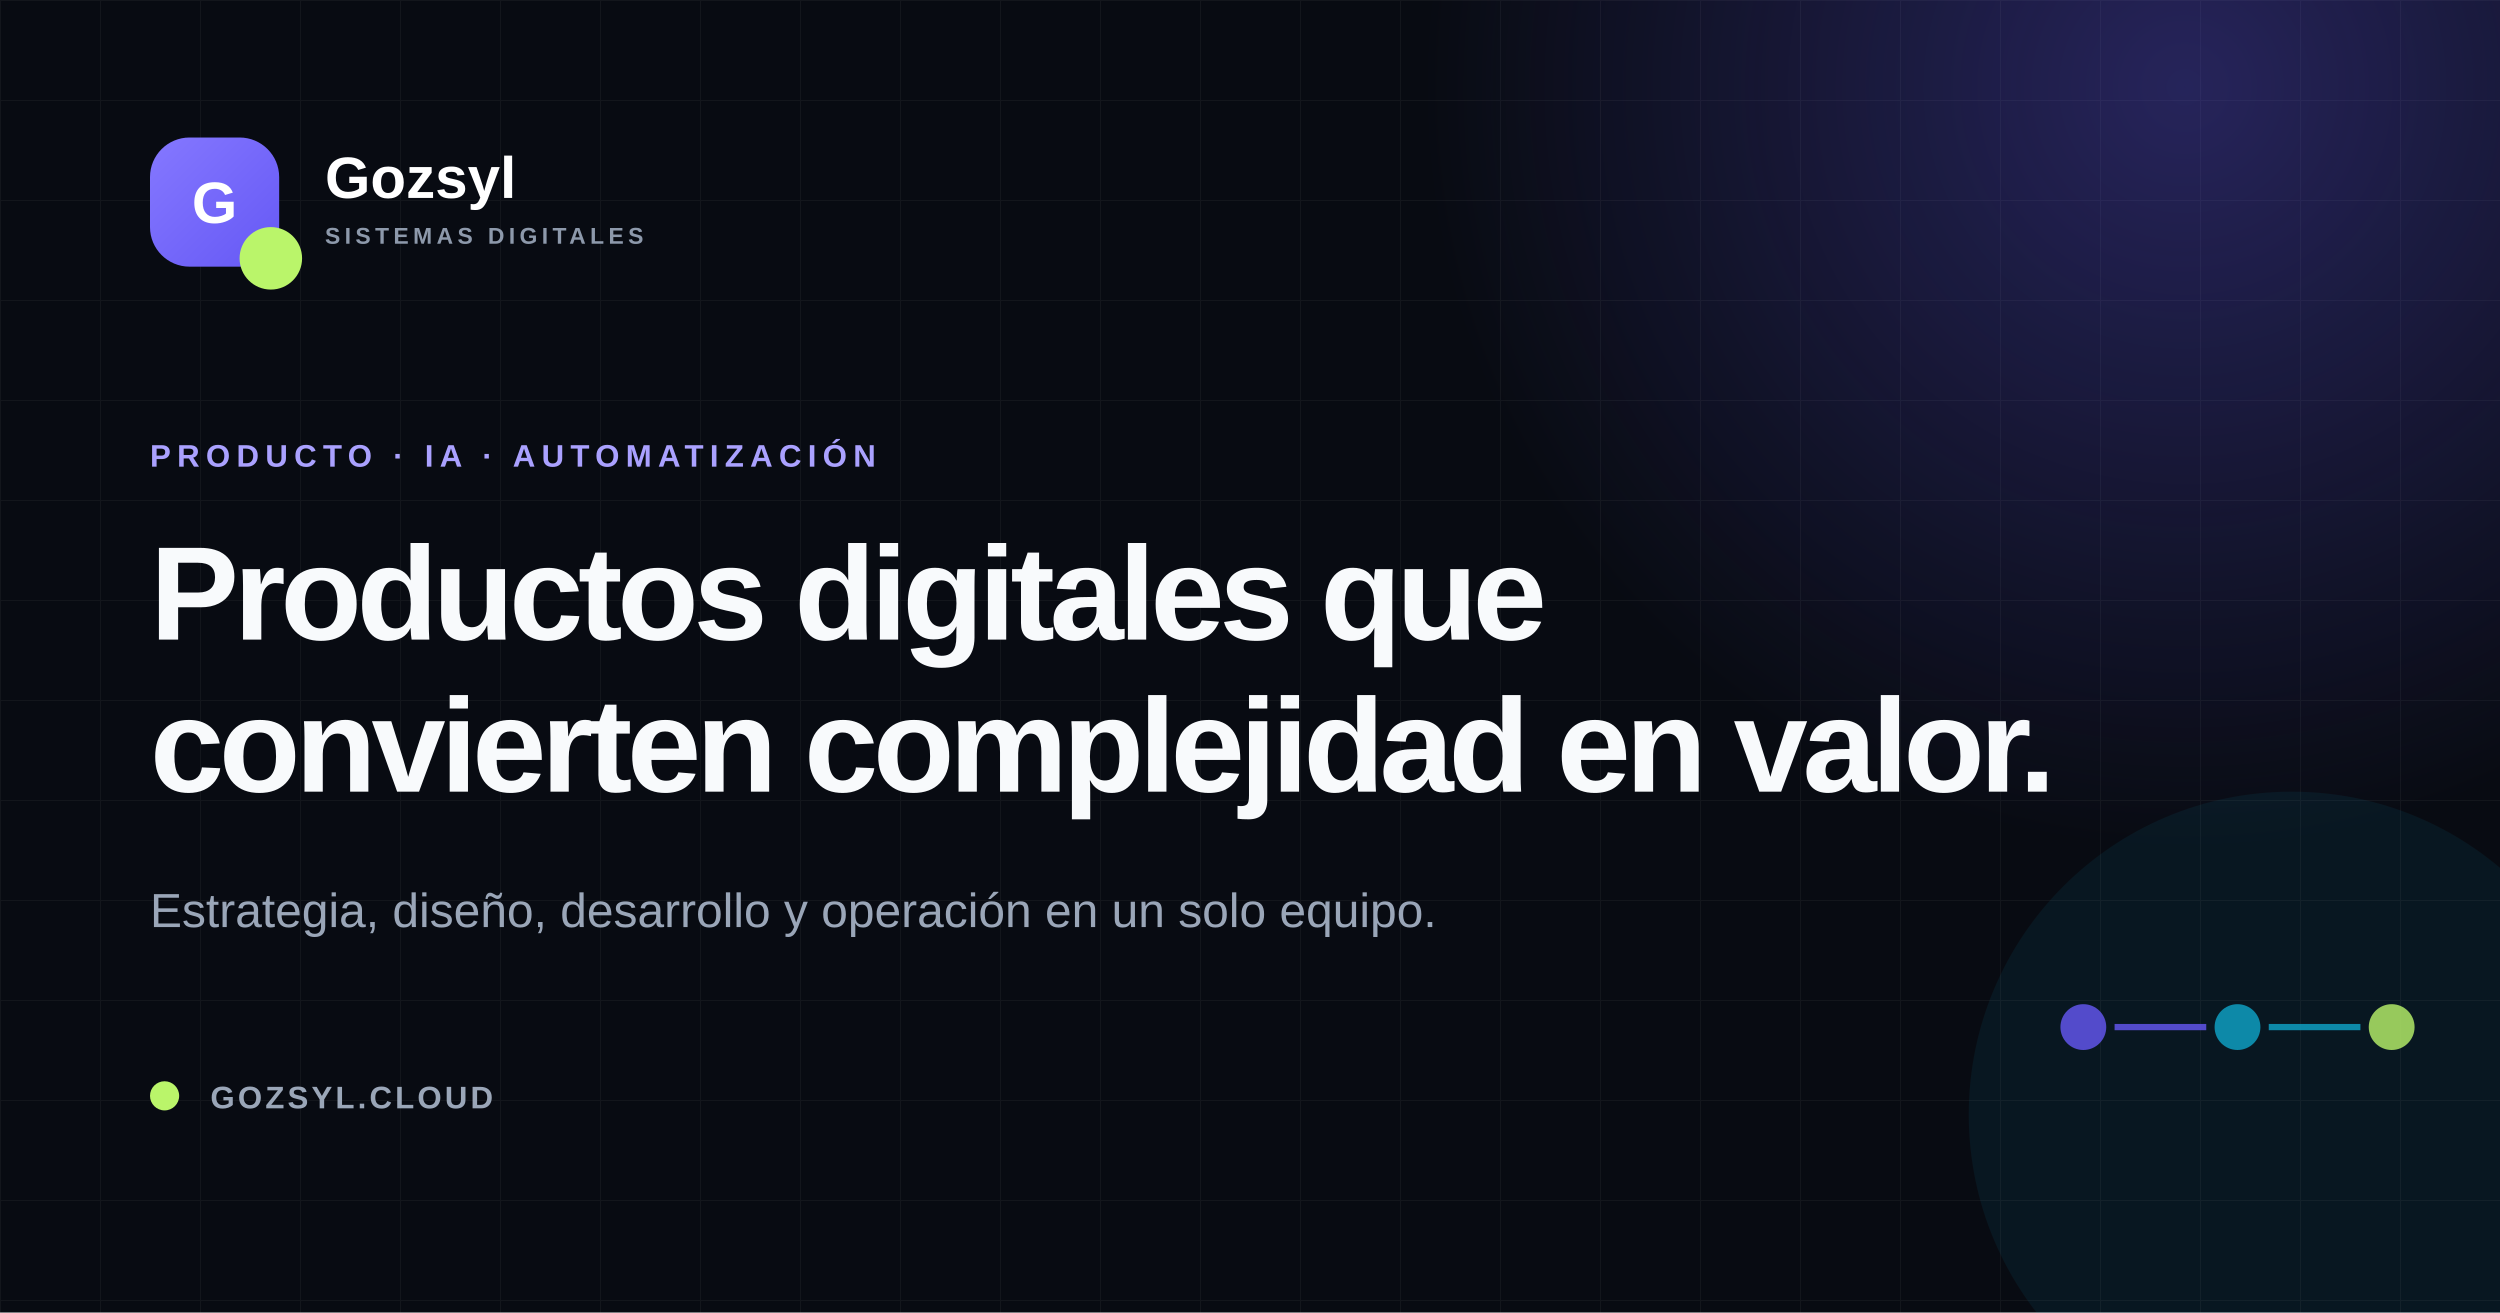
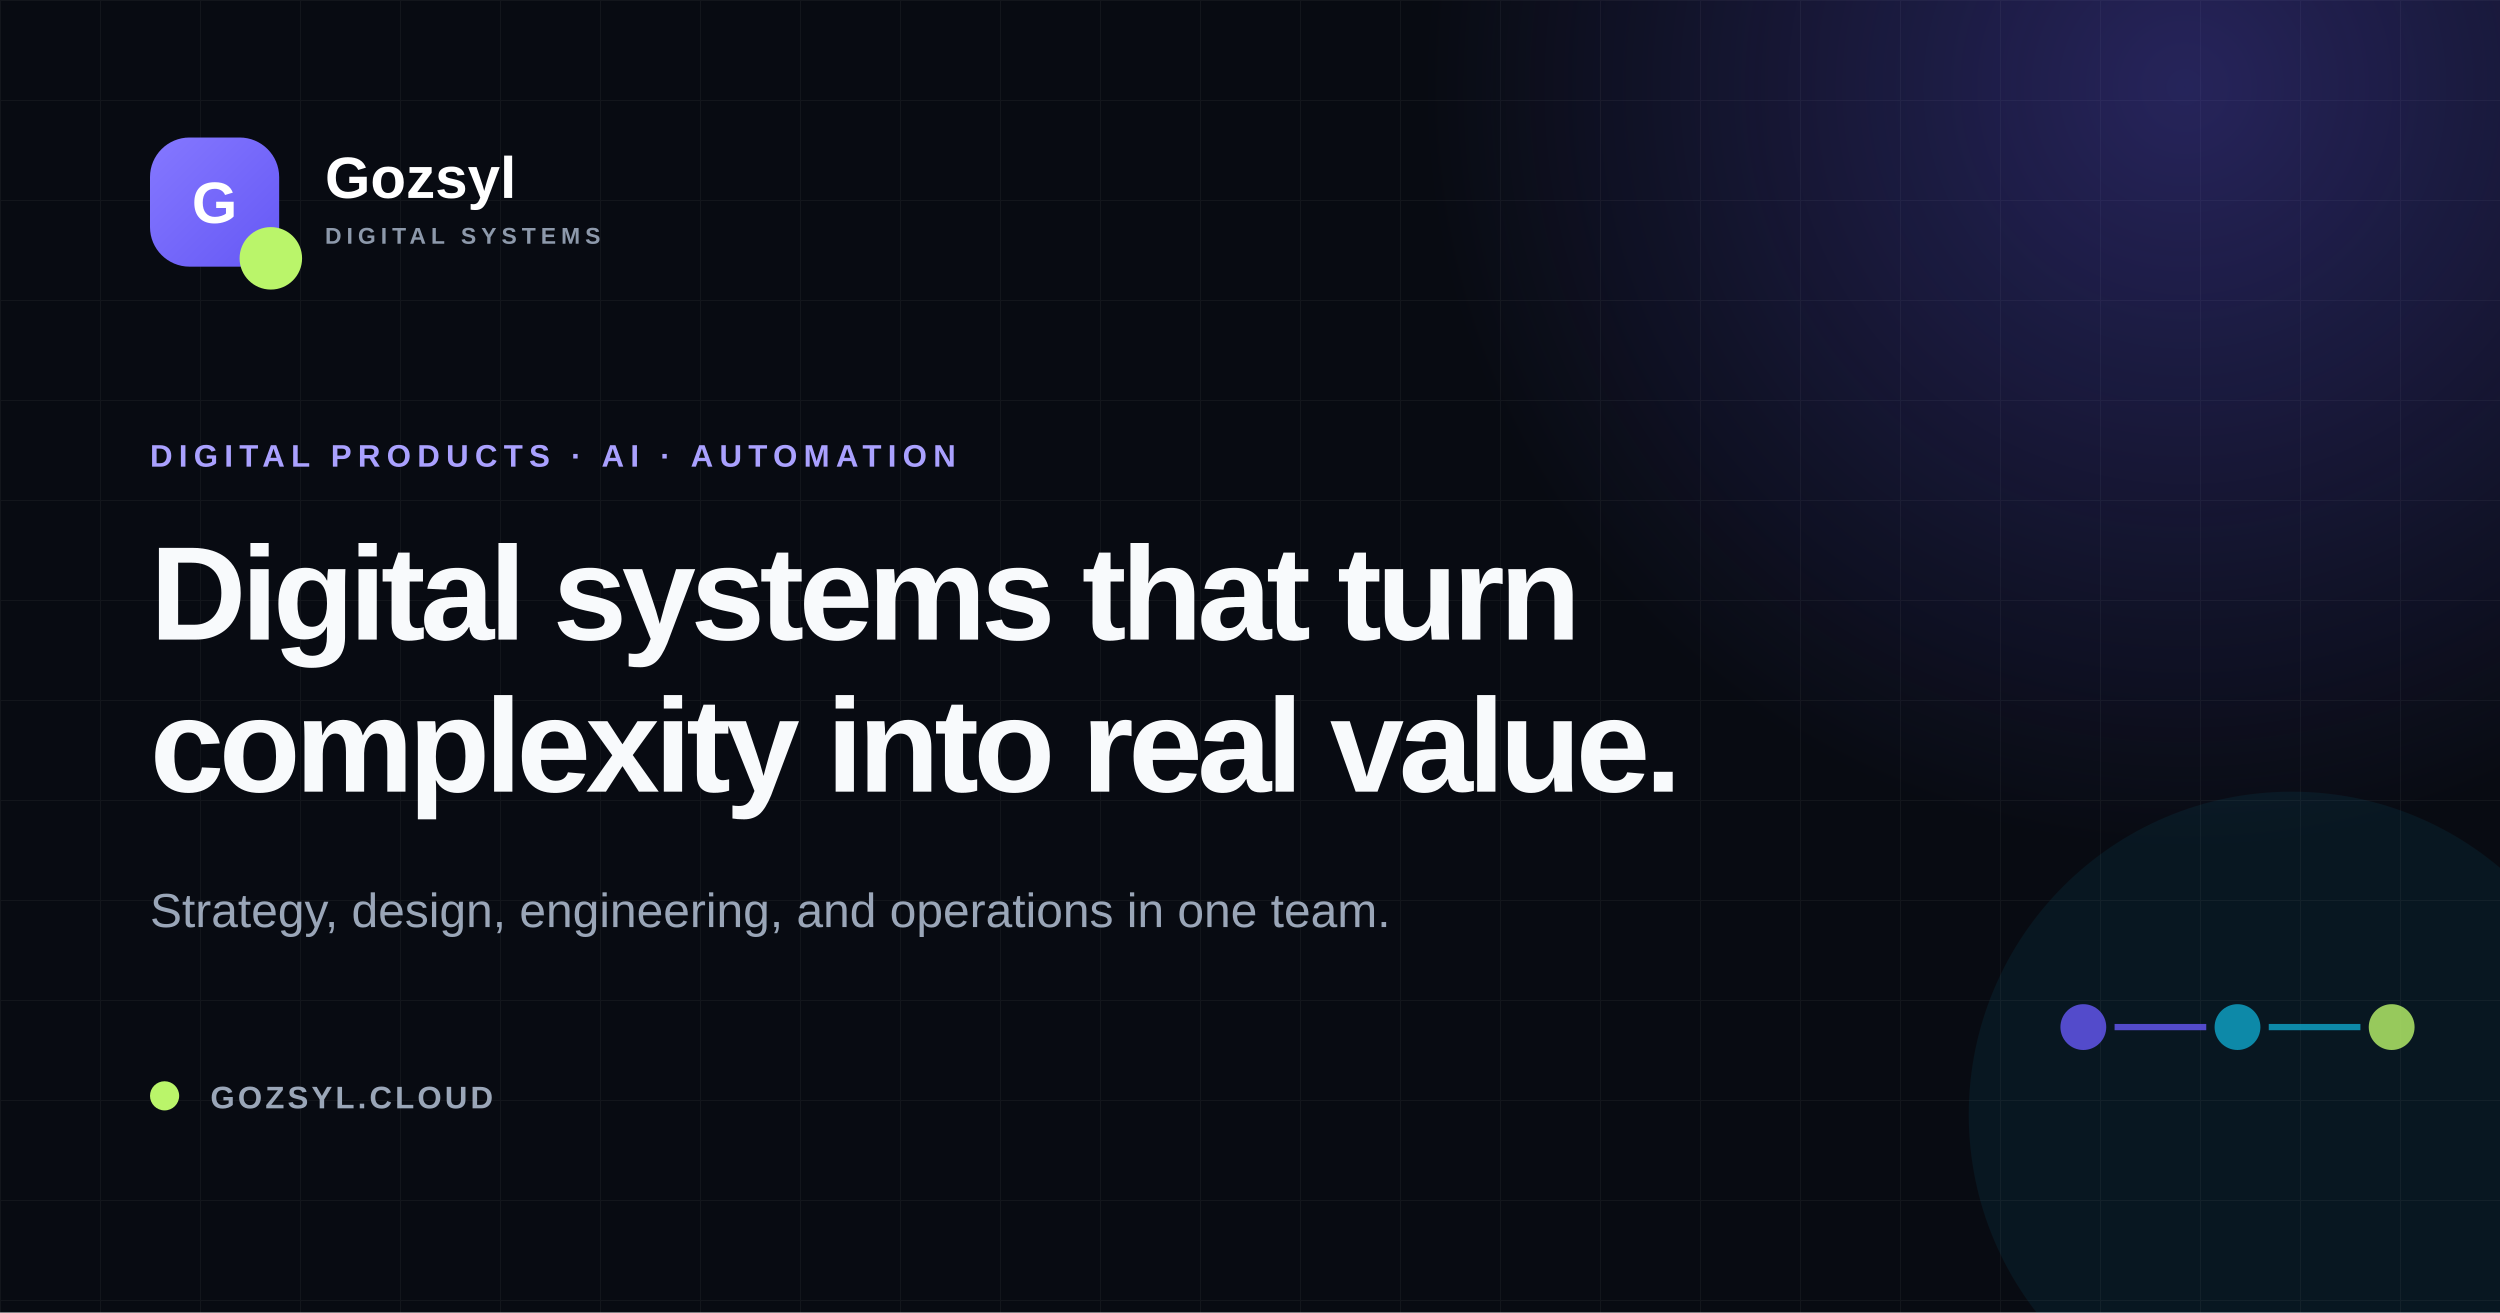
<svg xmlns="http://www.w3.org/2000/svg" width="1200" height="630" viewBox="0 0 1200 630">
  <defs>
    <linearGradient id="brand" x1="0" y1="0" x2="1" y2="1">
      <stop offset="0" stop-color="#8578ff" />
      <stop offset="1" stop-color="#6558f5" />
    </linearGradient>
    <radialGradient id="glow" cx="50%" cy="50%" r="50%">
      <stop offset="0" stop-color="#6558f5" stop-opacity=".32" />
      <stop offset="1" stop-color="#6558f5" stop-opacity="0" />
    </radialGradient>
    <pattern id="grid" width="48" height="48" patternUnits="userSpaceOnUse">
      <path d="M48 0H0v48" fill="none" stroke="#fff" stroke-opacity=".045" />
    </pattern>
  </defs>
  <rect width="1200" height="630" fill="#080b12" />
  <rect width="1200" height="630" fill="url(#grid)" />
  <circle cx="1050" cy="40" r="370" fill="url(#glow)" />
  <circle cx="1100" cy="535" r="155" fill="#0ea5c9" opacity=".08" />
  <g transform="translate(72 66)">
    <rect width="62" height="62" rx="19" fill="url(#brand)" />
    <text x="31" y="41" fill="#fff" font-family="Arial, Helvetica, sans-serif" font-size="28" font-weight="700" text-anchor="middle">G</text>
    <circle cx="58" cy="58" r="15" fill="#baf56a" />
    <text x="84" y="29" fill="#fff" font-family="Arial, Helvetica, sans-serif" font-size="28" font-weight="700">Gozsyl</text>
-     <text x="84" y="51" fill="#8d99ab" font-family="Arial, Helvetica, sans-serif" font-size="11" font-weight="700" letter-spacing="2.1">SISTEMAS DIGITALES</text>
+     <text x="84" y="51" fill="#8d99ab" font-family="Arial, Helvetica, sans-serif" font-size="11" font-weight="700" letter-spacing="2.4">DIGITAL SYSTEMS</text>
  </g>
-   <text x="72" y="224" fill="#aaa1ff" font-family="Arial, Helvetica, sans-serif" font-size="15" font-weight="700" letter-spacing="3">PRODUCTO · IA · AUTOMATIZACIÓN</text>
-   <text x="72" y="307" fill="#f8fafc" font-family="Arial, Helvetica, sans-serif" font-size="64" font-weight="700" letter-spacing="-2.5">Productos digitales que</text>
-   <text x="72" y="380" fill="#f8fafc" font-family="Arial, Helvetica, sans-serif" font-size="64" font-weight="700" letter-spacing="-2.5">convierten complejidad en valor.</text>
-   <text x="72" y="445" fill="#9aa6b8" font-family="Arial, Helvetica, sans-serif" font-size="23">Estrategia, diseño, desarrollo y operación en un solo equipo.</text>
+   <text x="72" y="224" fill="#aaa1ff" font-family="Arial, Helvetica, sans-serif" font-size="15" font-weight="700" letter-spacing="3">DIGITAL PRODUCTS · AI · AUTOMATION</text>
+   <text x="72" y="307" fill="#f8fafc" font-family="Arial, Helvetica, sans-serif" font-size="64" font-weight="700" letter-spacing="-2.5">Digital systems that turn</text>
+   <text x="72" y="380" fill="#f8fafc" font-family="Arial, Helvetica, sans-serif" font-size="64" font-weight="700" letter-spacing="-2.5">complexity into real value.</text>
+   <text x="72" y="445" fill="#9aa6b8" font-family="Arial, Helvetica, sans-serif" font-size="23">Strategy, design, engineering, and operations in one team.</text>
  <g transform="translate(72 519)">
    <circle cx="7" cy="7" r="7" fill="#baf56a" />
    <text x="29" y="13" fill="#9aa6b8" font-family="Arial, Helvetica, sans-serif" font-size="15" font-weight="700" letter-spacing="1.5">GOZSYL.CLOUD</text>
  </g>
  <g transform="translate(1000 493)" opacity=".8">
    <circle cx="0" cy="0" r="11" fill="#6558f5" />
    <path d="M15 0h44" stroke="#6558f5" stroke-width="3" />
    <circle cx="74" cy="0" r="11" fill="#0ea5c9" />
    <path d="M89 0h44" stroke="#0ea5c9" stroke-width="3" />
    <circle cx="148" cy="0" r="11" fill="#baf56a" />
  </g>
</svg>
